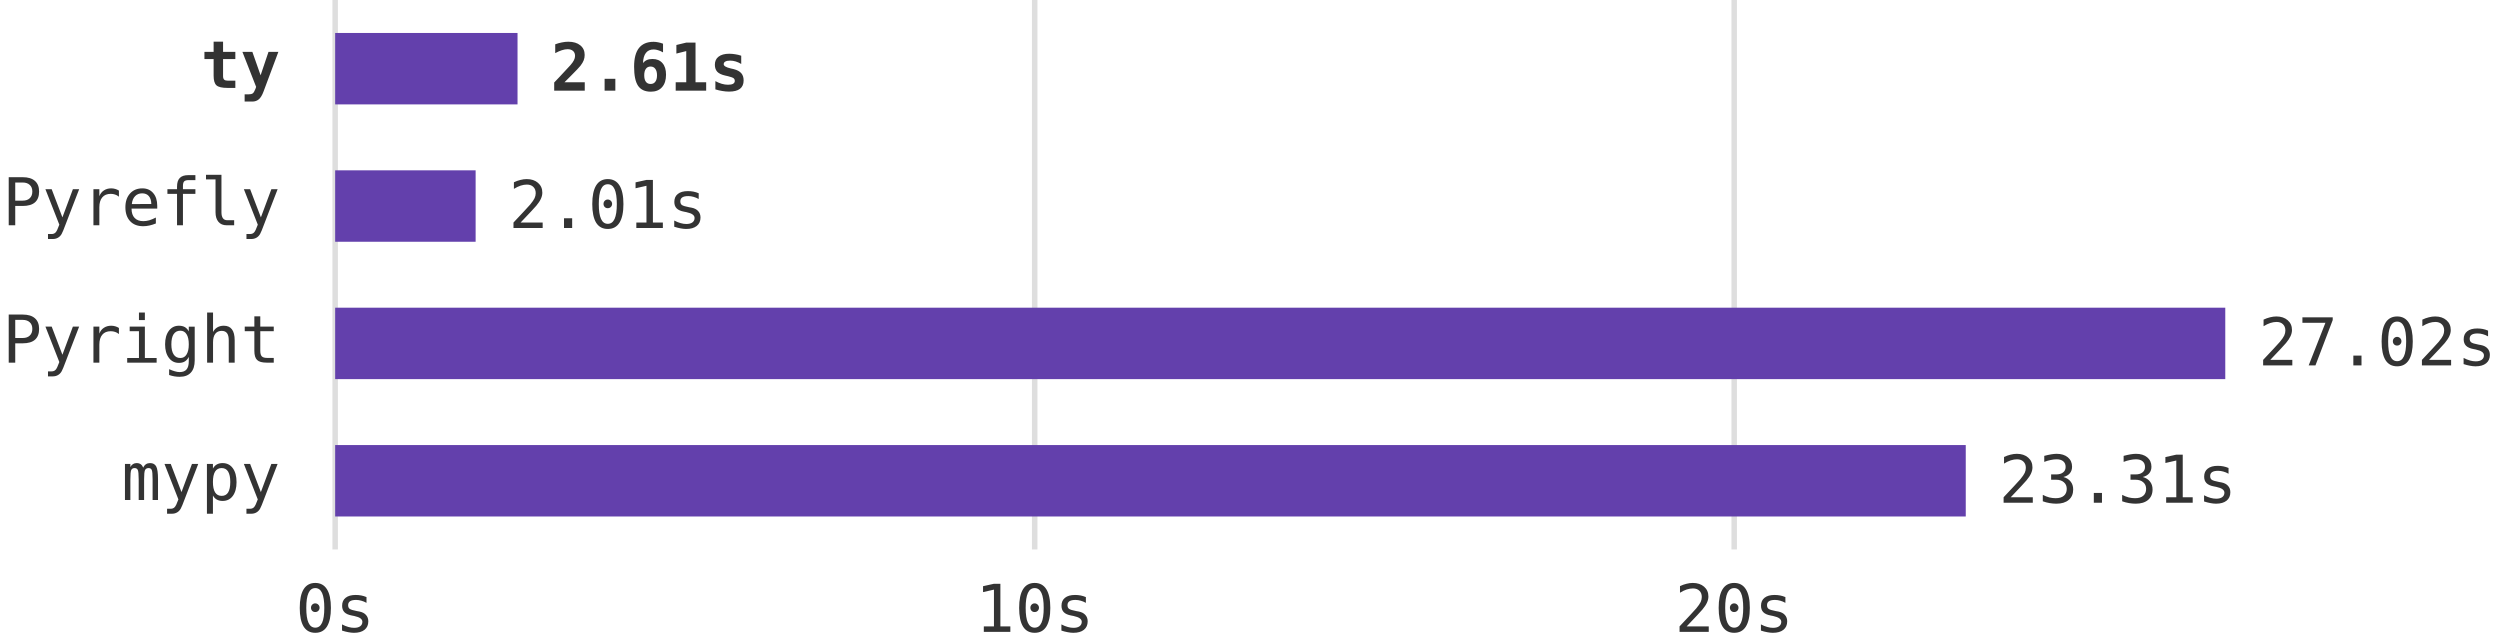
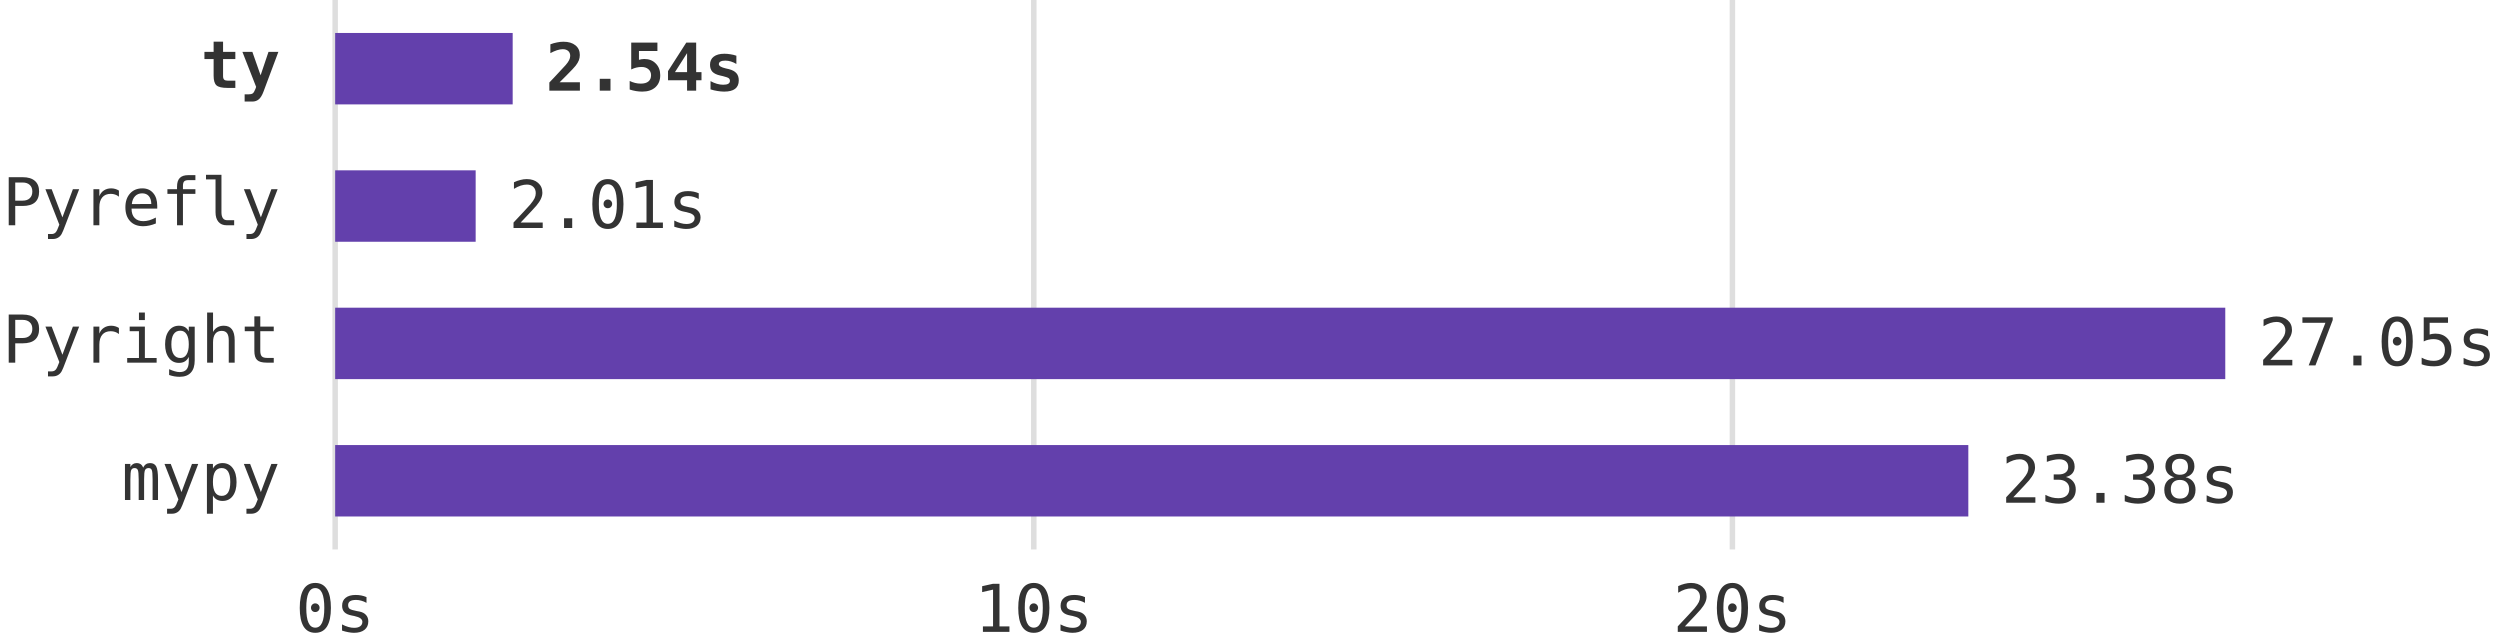
<svg xmlns="http://www.w3.org/2000/svg" viewBox="0 0 455 117" role="img" aria-labelledby="title description">
  <style>
    .benchmarkBar {
      fill: #6340AC;
    }
    .benchmarkLabel {
      fill: #333333;
    }
    .benchmarkGrid {
      stroke: rgba(127, 127, 127, 0.25);
    }
  </style>
  <g transform="translate(61, 0)" font-family="Roboto Mono, monospace" font-size="12">
    <g class="benchmarkGrid" aria-hidden="true">
      <line x1="0.000" y1="0" x2="0.000" y2="100" />
-       <line x1="127.313" y1="0" x2="127.313" y2="100" />
-       <line x1="254.626" y1="0" x2="254.626" y2="100" />
+       <line x1="127.148" y1="0" x2="127.148" y2="100" />
+       <line x1="254.297" y1="0" x2="254.297" y2="100" />
    </g>
    <g class="benchmarkLabel" aria-hidden="true" text-anchor="middle">
      <text x="0.000" y="115">0s</text>
-       <text x="127.313" y="115">10s</text>
-       <text x="254.626" y="115">20s</text>
+       <text x="127.148" y="115">10s</text>
+       <text x="254.297" y="115">20s</text>
    </g>
    <g class="benchmarkLabel" text-anchor="end">
      <text x="-10" y="16" font-weight="bold">ty</text>
      <text x="-10" y="41">Pyrefly</text>
      <text x="-10" y="66">Pyright</text>
      <text x="-10" y="91">mypy</text>
    </g>
    <g class="benchmarkBar">
-       <rect x="0" y="6" width="33.191" height="13" aria-label="ty: 2.607 seconds" />
-       <rect x="0" y="31" width="25.564" height="13" aria-label="Pyrefly: 2.008 seconds" />
-       <rect x="0" y="56" width="344.000" height="13" aria-label="Pyright: 27.020 seconds" />
-       <rect x="0" y="81" width="296.767" height="13" aria-label="mypy: 23.310 seconds" />
+       <rect x="0" y="6" width="32.308" height="13" aria-label="ty: 2.541 seconds" />
+       <rect x="0" y="31" width="25.570" height="13" aria-label="Pyrefly: 2.011 seconds" />
+       <rect x="0" y="56" width="344.000" height="13" aria-label="Pyright: 27.055 seconds" />
+       <rect x="0" y="81" width="297.235" height="13" aria-label="mypy: 23.377 seconds" />
    </g>
    <g class="benchmarkLabel">
-       <text x="39.191" y="16.5" font-weight="bold">2.61s</text>
-       <text x="31.564" y="41.5">2.01s</text>
-       <text x="350.000" y="66.5">27.02s</text>
-       <text x="302.767" y="91.5">23.31s</text>
+       <text x="38.308" y="16.5" font-weight="bold">2.54s</text>
+       <text x="31.570" y="41.5">2.01s</text>
+       <text x="350.000" y="66.5">27.05s</text>
+       <text x="303.235" y="91.5">23.38s</text>
    </g>
  </g>
</svg>
